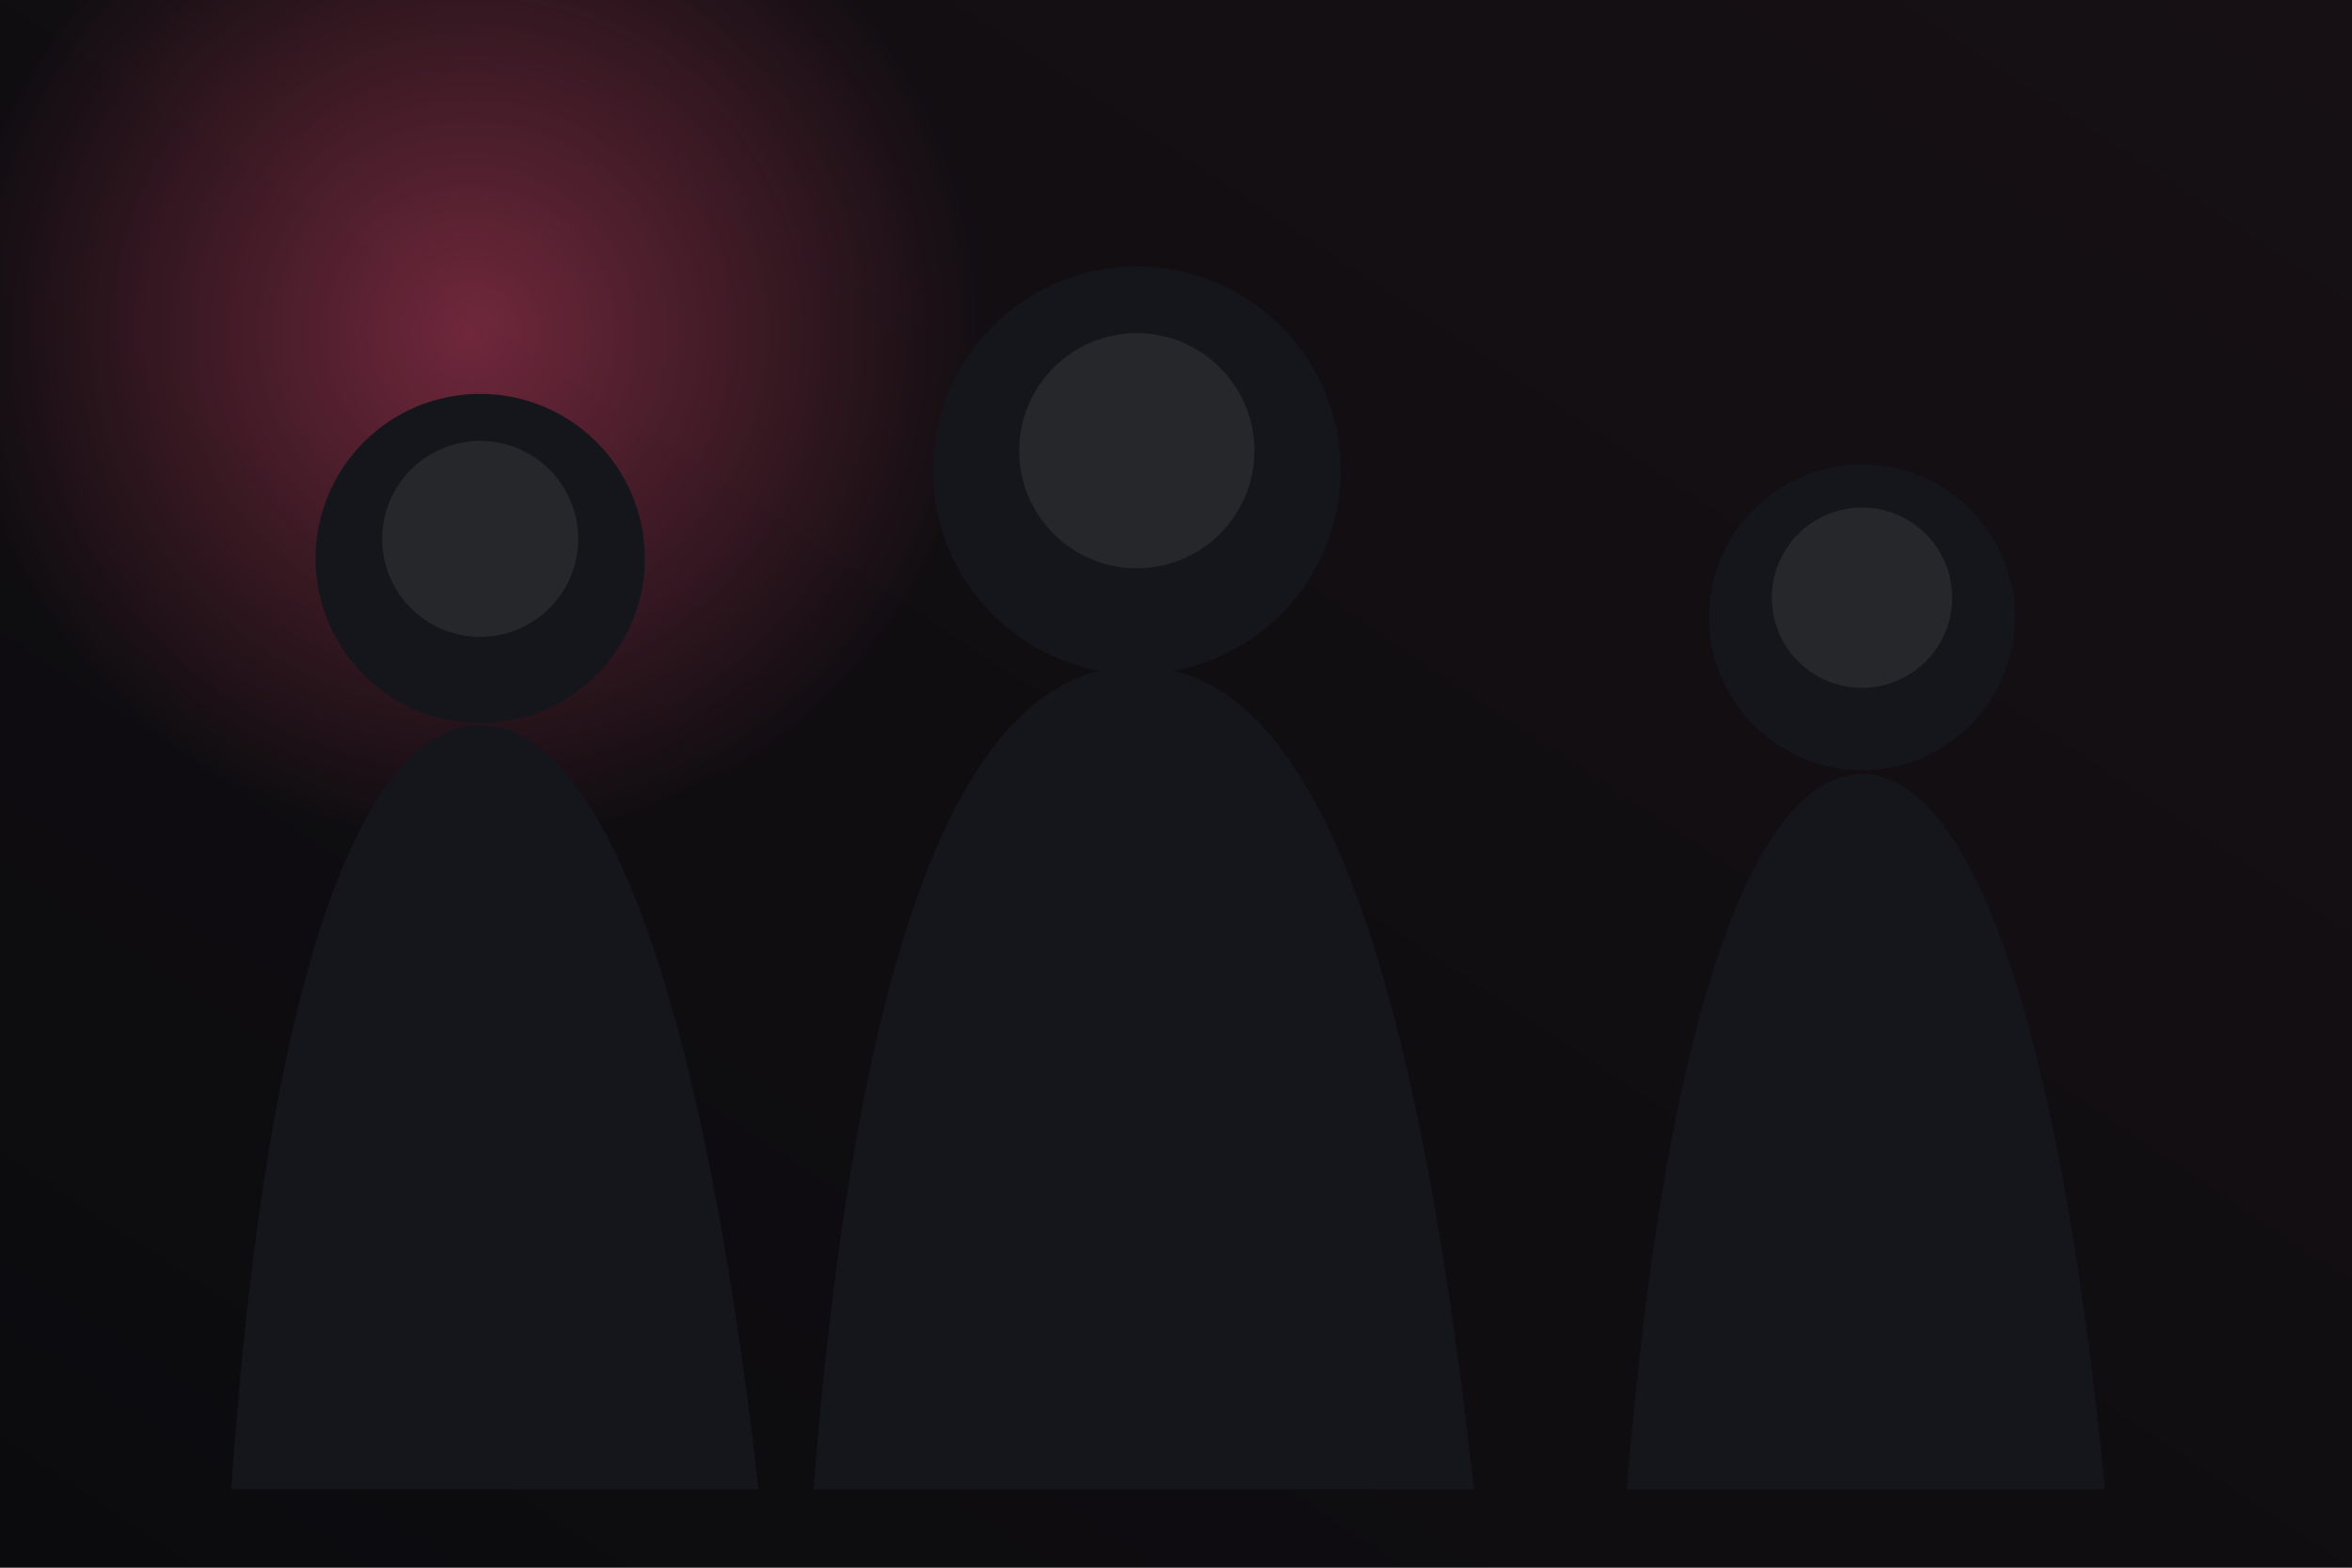
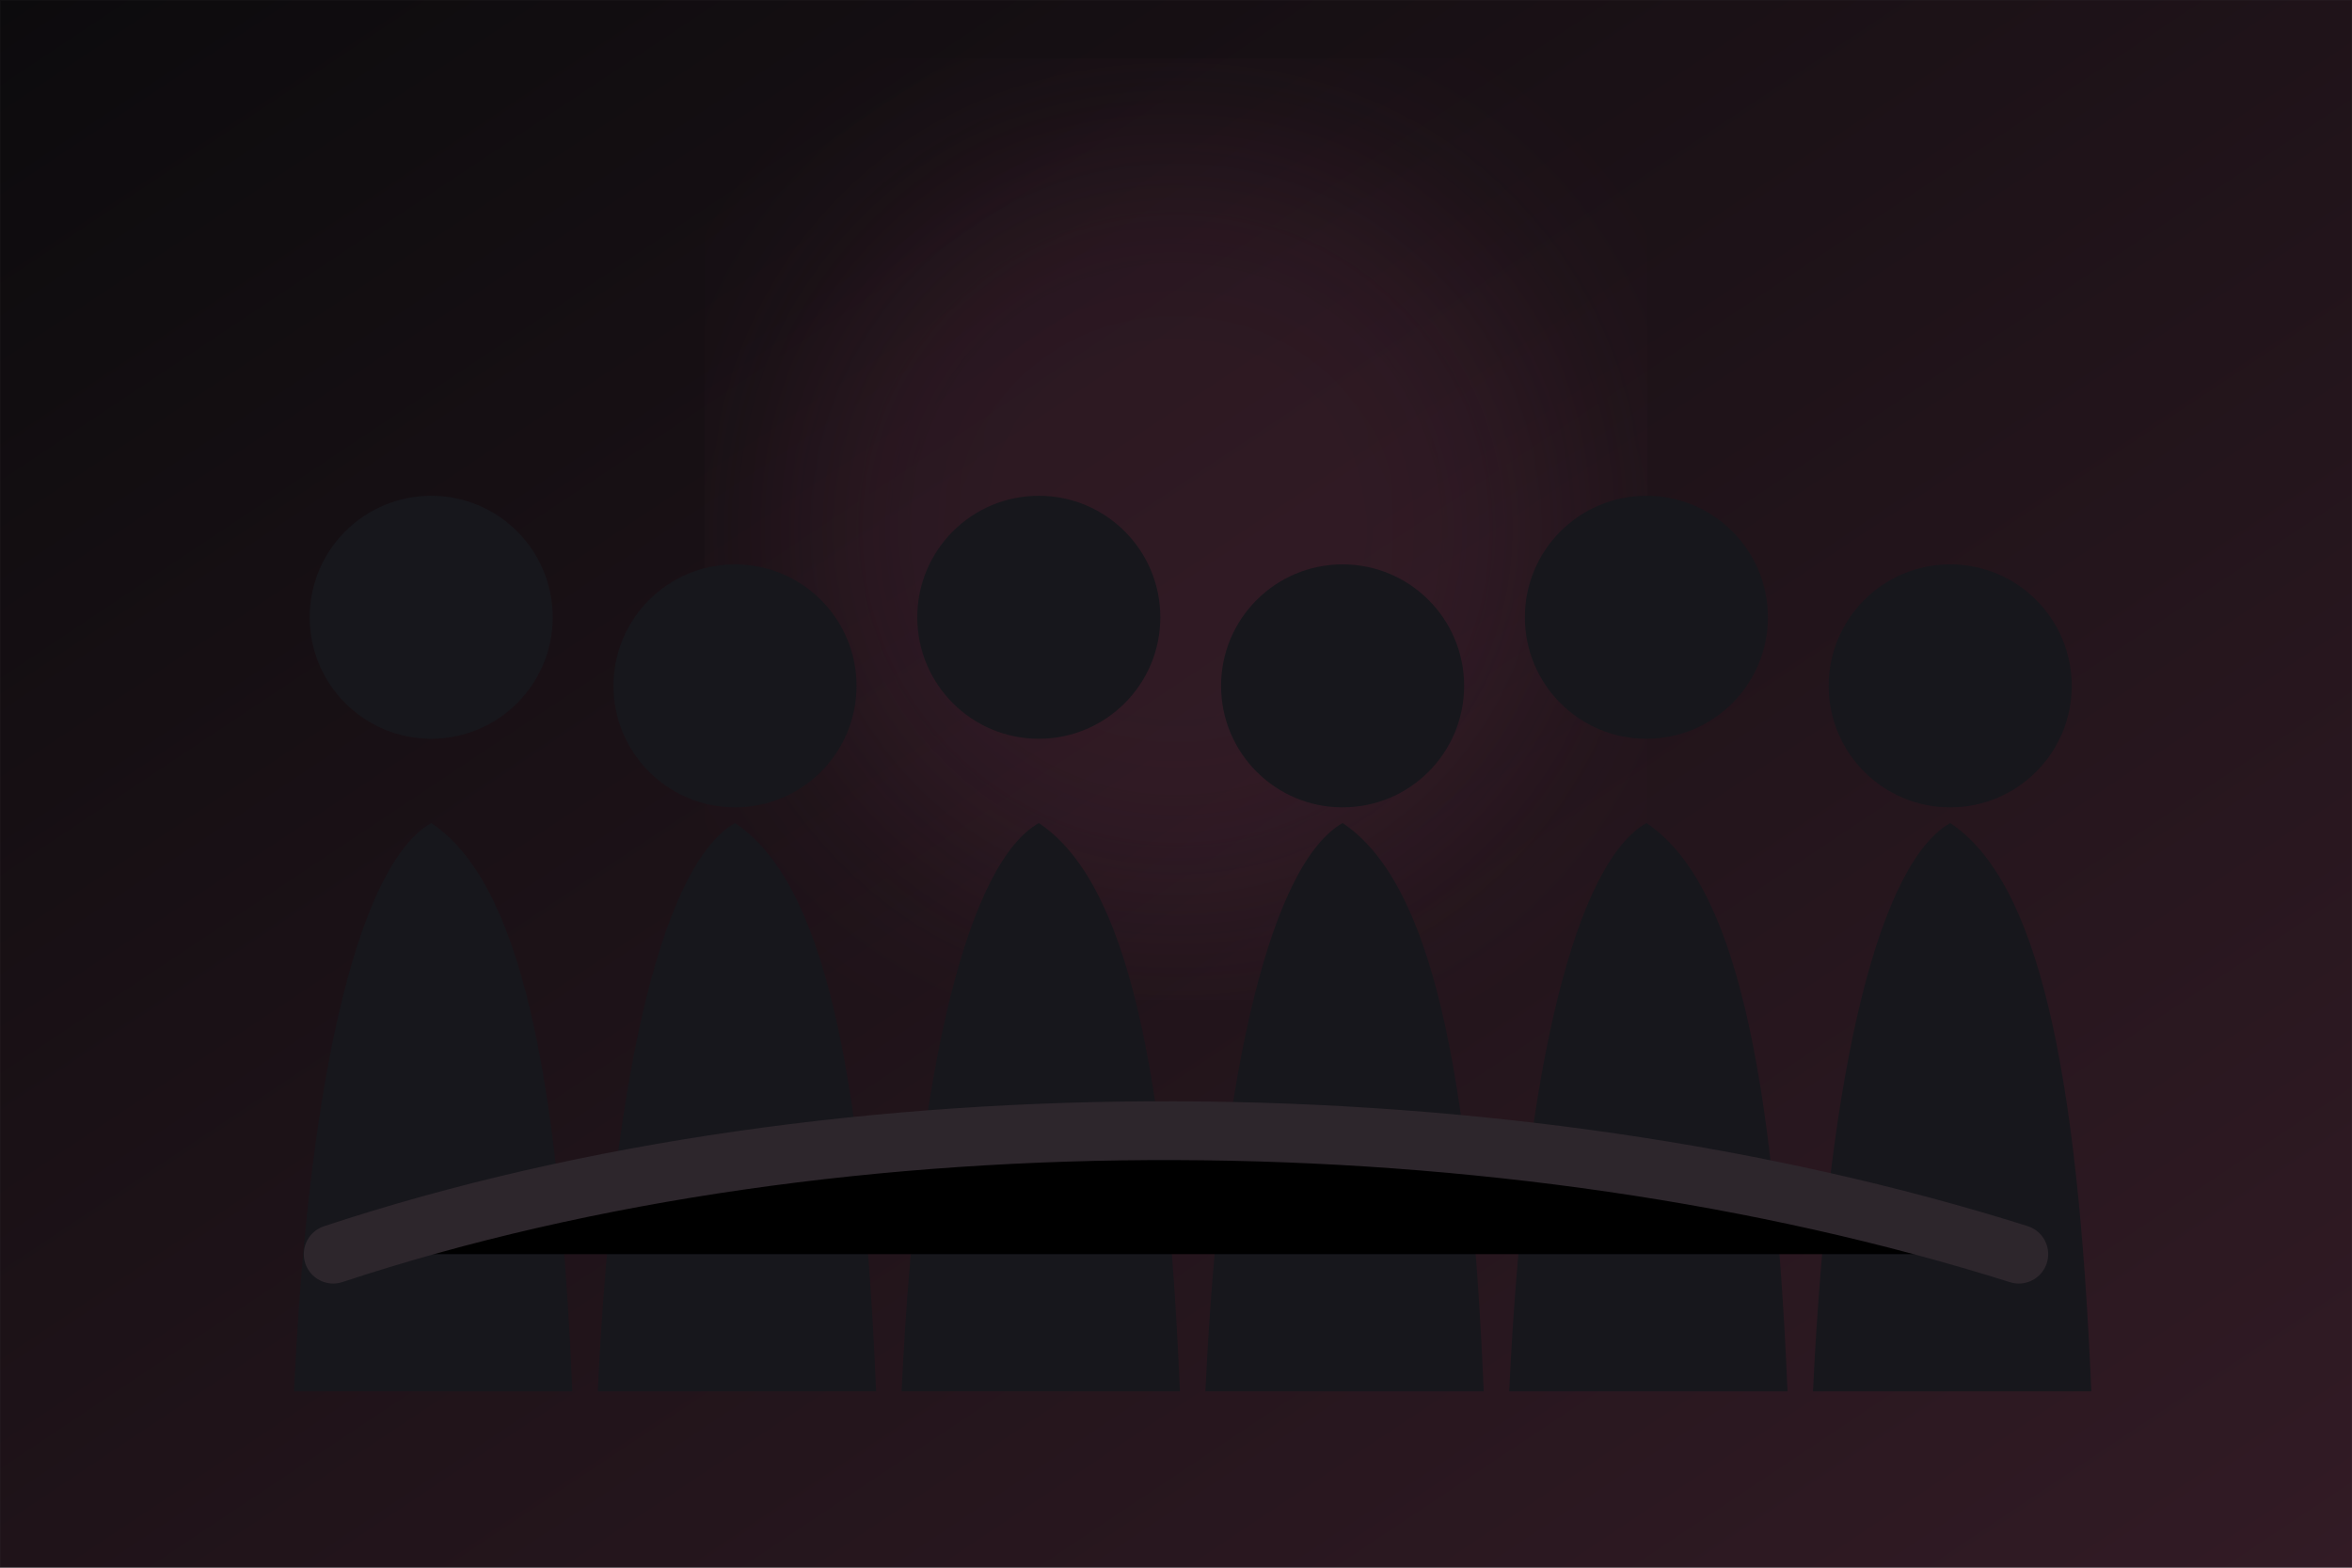
<svg xmlns="http://www.w3.org/2000/svg" viewBox="0 0 1200 800">
  <defs>
-     <linearGradient id="bg" x1="0" y1="1" x2="1">
-       <stop stop-color="#0b0b0e" />
-       <stop offset="1" stop-color="#161014" />
+     <linearGradient id="bg" x1="0" y1="0" x2="1" y2="1">
+       <stop stop-color="#0c0b0d" />
+       <stop offset="1" stop-color="#321b25" />
    </linearGradient>
-     <radialGradient id="r">
-       <stop stop-color="#ff4f7b" stop-opacity=".4" />
-       <stop offset="1" stop-color="#ff4f7b" stop-opacity="0" />
-     </radialGradient>
+     <linearGradient id="window" x1="0" y1="0" x2="0" y2="1">
+       <stop stop-color="#121c28" />
+       <stop offset="1" stop-color="#262136" />
+     </linearGradient>
+     <filter id="blur">
+       <feGaussianBlur stdDeviation="48" />
+     </filter>
  </defs>
  <rect width="1200" height="800" fill="url(#bg)" />
-   <circle cx="240" cy="170" r="260" fill="url(#r)" />
-   <g fill="#15161b">
-     <circle cx="245" cy="285" r="84" />
-     <path d="M118 760c18-265 68-390 127-390s112 125 142 390z" />
-     <circle cx="580" cy="240" r="104" />
-     <path d="M415 760c24-300 83-420 165-420s139 120 172 420z" />
-     <circle cx="950" cy="315" r="78" />
-     <path d="M830 760c20-245 66-365 120-365s100 120 124 365z" />
+   <circle cx="600" cy="270" r="200" fill="#b9527f" opacity=".12" filter="url(#blur)" />
+   <g fill="#17171c">
+     <circle cx="220" cy="315" r="62" />
+     <path d="M150 710c8-170 35-270 70-290 45 30 65 125 72 290z" />
+     <circle cx="375" cy="350" r="62" />
+     <path d="M305 710c8-170 35-270 70-290 45 30 65 125 72 290z" />
+     <circle cx="530" cy="315" r="62" />
+     <path d="M460 710c8-170 35-270 70-290 45 30 65 125 72 290z" />
+     <circle cx="685" cy="350" r="62" />
+     <path d="M615 710c8-170 35-270 70-290 45 30 65 125 72 290z" />
+     <circle cx="840" cy="315" r="62" />
+     <path d="M770 710c8-170 35-270 70-290 45 30 65 125 72 290z" />
+     <circle cx="995" cy="350" r="62" />
+     <path d="M925 710c8-170 35-270 70-290 45 30 65 125 72 290z" />
  </g>
-   <g fill="#f0ece6" opacity=".08">
-     <circle cx="245" cy="275" r="50" />
-     <circle cx="580" cy="230" r="60" />
-     <circle cx="950" cy="305" r="46" />
-   </g>
+   <path d="M170 640c260-86 600-82 860 0" stroke="#2d262c" stroke-width="30" stroke-linecap="round" />
+   <rect width="1200" height="800" fill="none" stroke="#ffffff" stroke-opacity=".02" />
</svg>
